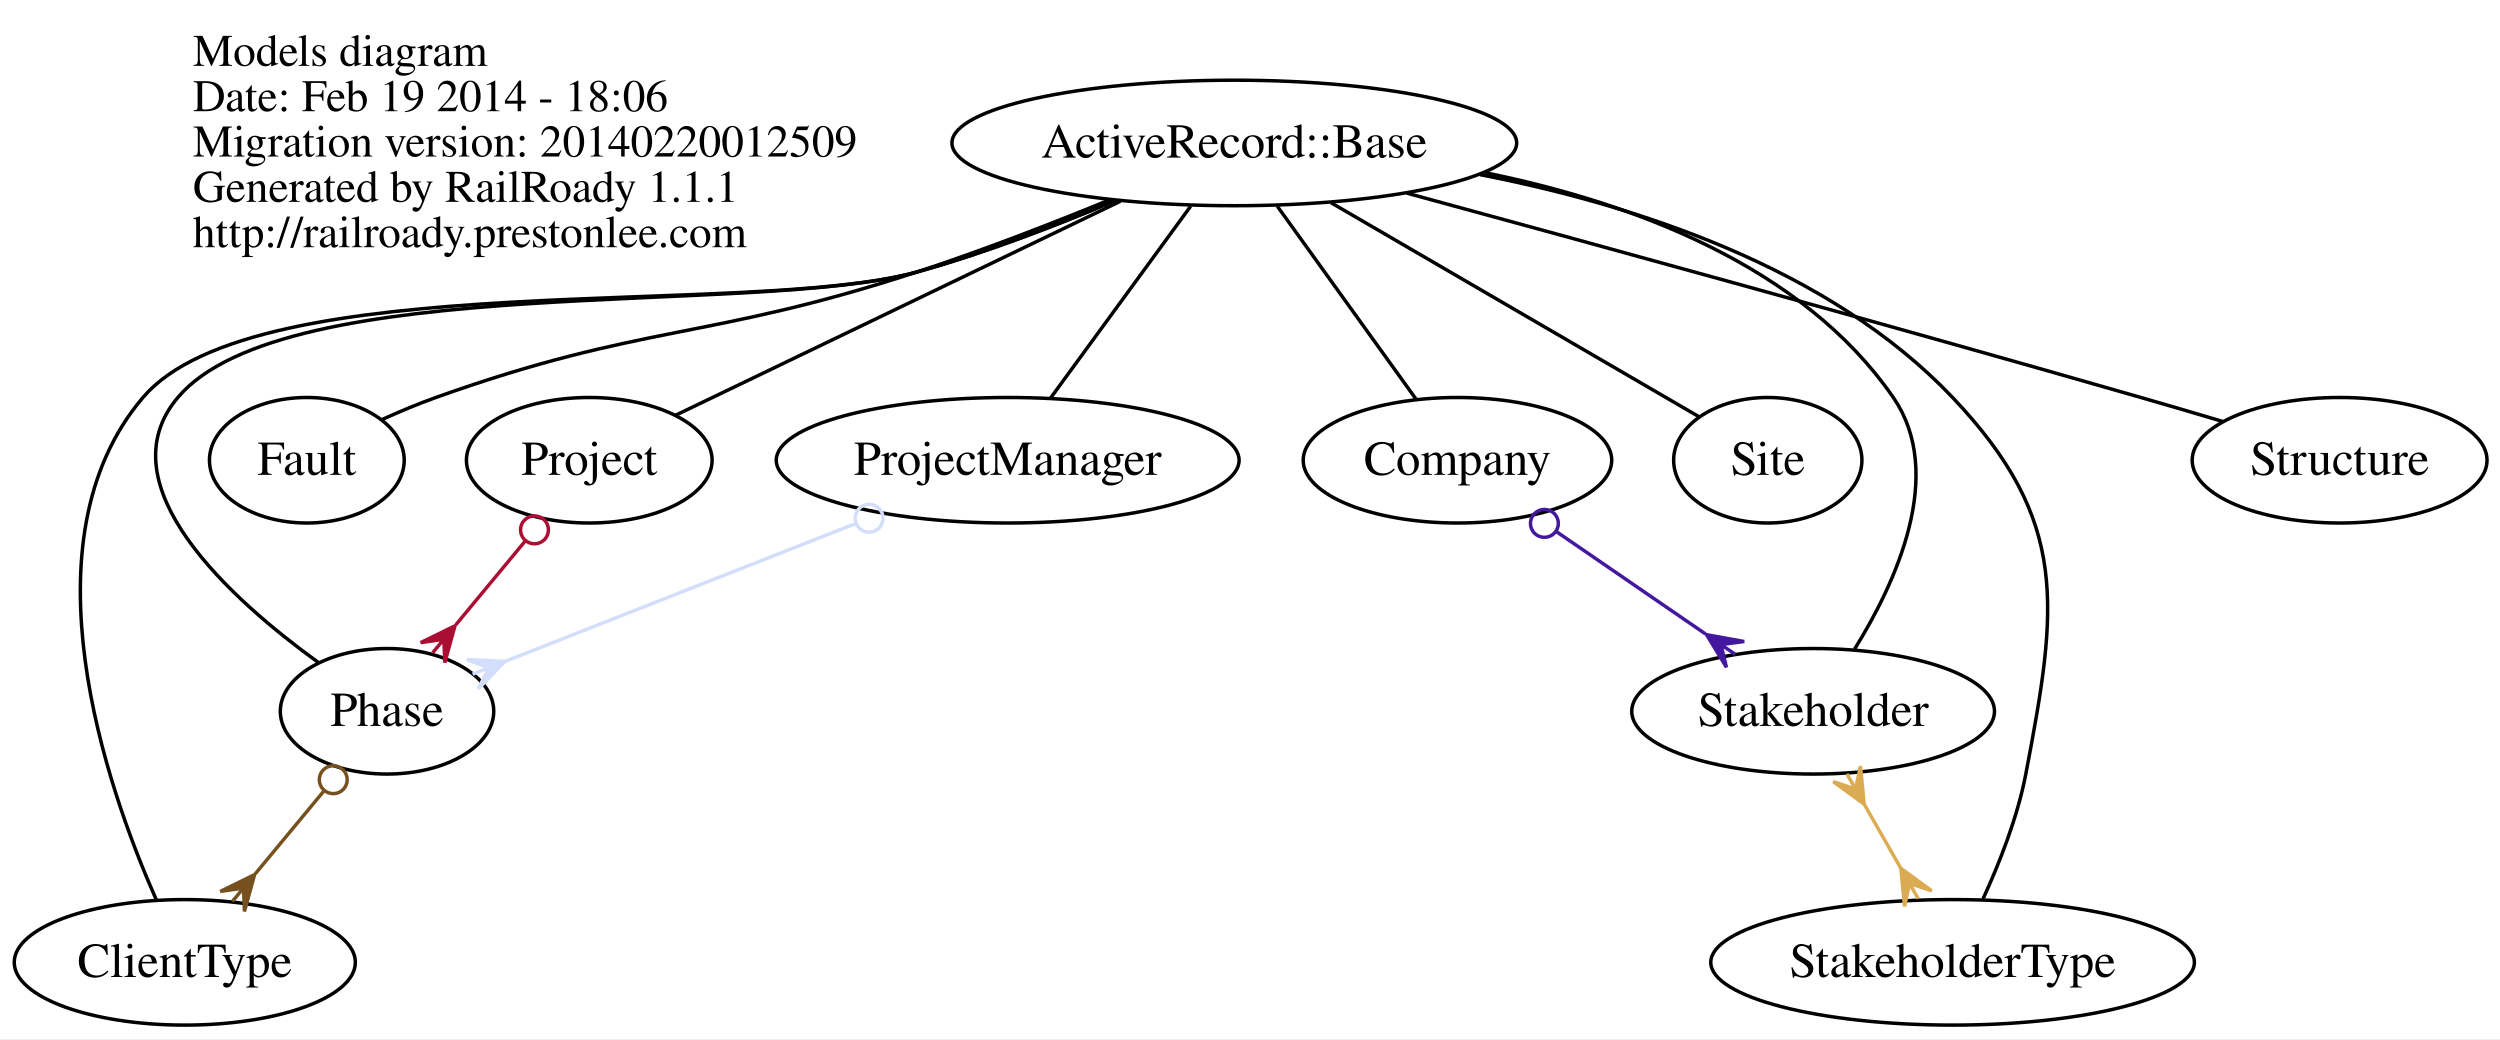
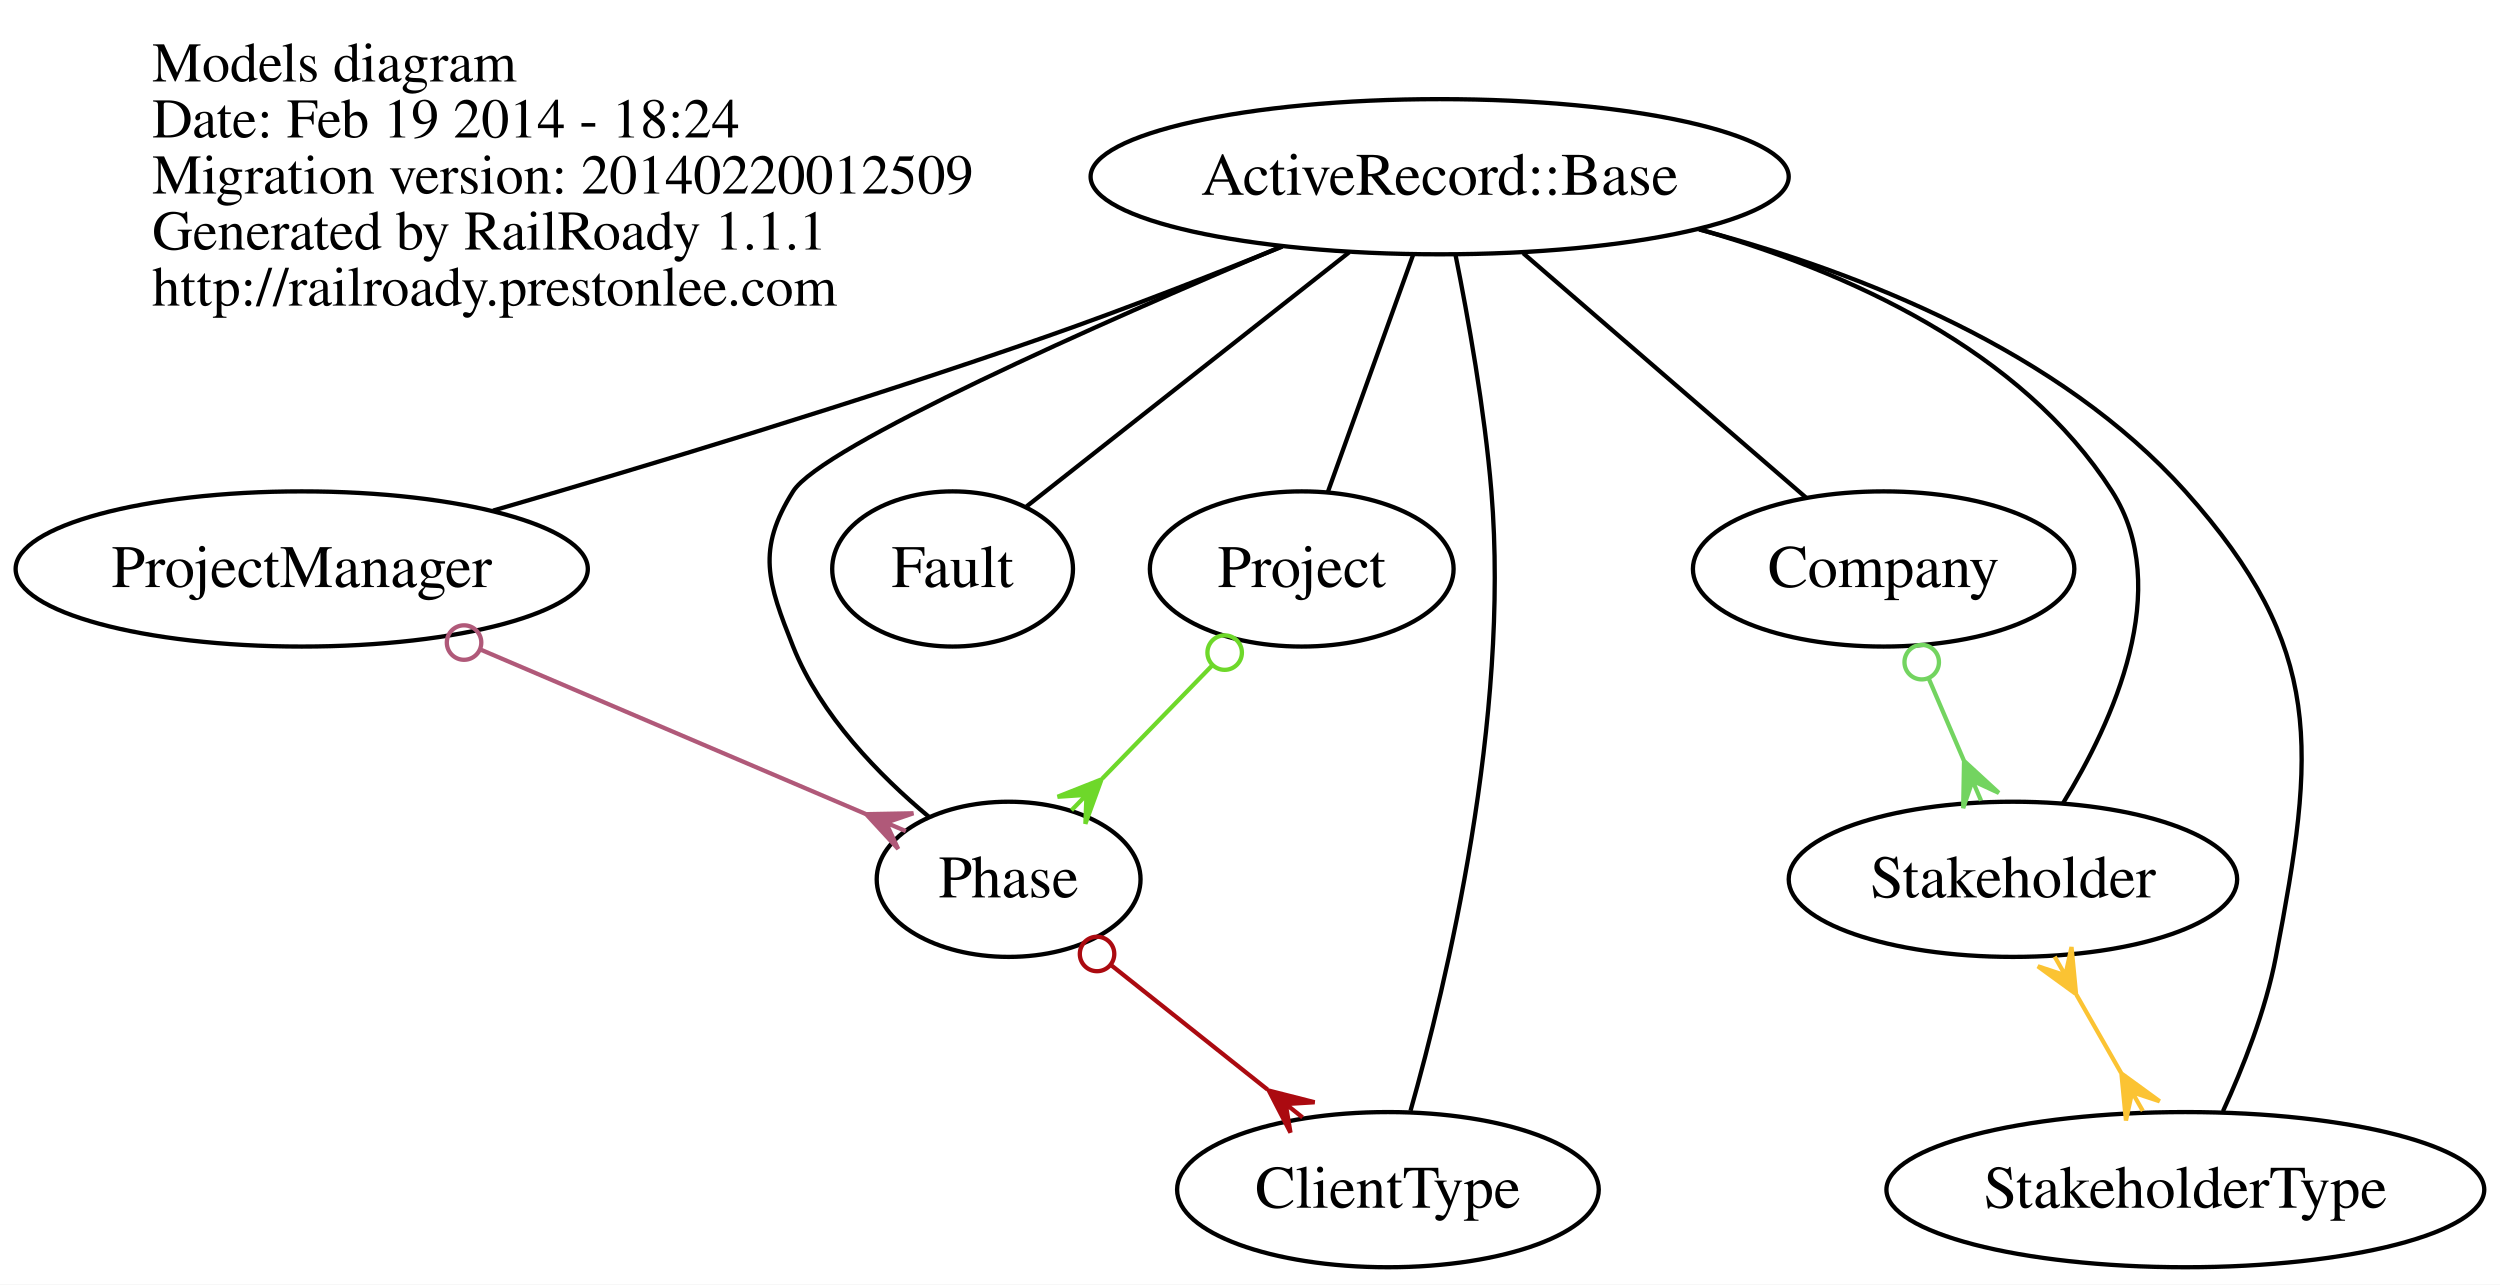
- <svg xmlns="http://www.w3.org/2000/svg" width="717pt" height="298pt" viewBox="0.00 0.00 717.00 298.00">
+ <svg xmlns="http://www.w3.org/2000/svg" width="580pt" height="298pt" viewBox="0.00 0.00 580.00 298.00">
  <g id="graph0" class="graph" transform="scale(1 1) rotate(0) translate(4 294)">
-     <polygon fill="white" stroke="none" points="-4,4 -4,-294 713,-294 713,4 -4,4" />
+     <polygon fill="white" stroke="none" points="-4,4 -4,-294 576,-294 576,4 -4,4" />
    <g id="node1" class="node">
-       <text text-anchor="start" x="51.312" y="-275.1" font-family="Times,serif" font-size="13.00">Models diagram</text>
-       <text text-anchor="start" x="51.312" y="-262.1" font-family="Times,serif" font-size="13.00">Date: Feb 19 2014 - 18:06</text>
-       <text text-anchor="start" x="51.312" y="-249.1" font-family="Times,serif" font-size="13.00">Migration version: 20140220012509</text>
-       <text text-anchor="start" x="51.312" y="-236.1" font-family="Times,serif" font-size="13.00">Generated by RailRoady 1.1.1</text>
-       <text text-anchor="start" x="51.312" y="-223.1" font-family="Times,serif" font-size="13.00">http://railroady.prestonlee.com</text>
+       <text text-anchor="start" x="31.312" y="-275.1" font-family="Times,serif" font-size="13.00">Models diagram</text>
+       <text text-anchor="start" x="31.312" y="-262.1" font-family="Times,serif" font-size="13.00">Date: Feb 19 2014 - 18:24</text>
+       <text text-anchor="start" x="31.312" y="-249.1" font-family="Times,serif" font-size="13.00">Migration version: 20140220012509</text>
+       <text text-anchor="start" x="31.312" y="-236.1" font-family="Times,serif" font-size="13.00">Generated by RailRoady 1.1.1</text>
+       <text text-anchor="start" x="31.312" y="-223.1" font-family="Times,serif" font-size="13.00">http://railroady.prestonlee.com</text>
    </g>
    <g id="node2" class="node">
-       <ellipse fill="none" stroke="black" cx="49" cy="-18" rx="48.916" ry="18" />
-       <text text-anchor="middle" x="49" y="-13.8" font-family="Times,serif" font-size="14.00">ClientType</text>
+       <ellipse fill="none" stroke="black" cx="318" cy="-18" rx="48.916" ry="18" />
+       <text text-anchor="middle" x="318" y="-13.8" font-family="Times,serif" font-size="14.00">ClientType</text>
    </g>
    <g id="node3" class="node">
-       <ellipse fill="none" stroke="black" cx="414" cy="-162" rx="44.244" ry="18" />
-       <text text-anchor="middle" x="414" y="-157.8" font-family="Times,serif" font-size="14.00">Company</text>
+       <ellipse fill="none" stroke="black" cx="433" cy="-162" rx="44.244" ry="18" />
+       <text text-anchor="middle" x="433" y="-157.8" font-family="Times,serif" font-size="14.00">Company</text>
+     </g>
+     <g id="node8" class="node">
+       <ellipse fill="none" stroke="black" cx="463" cy="-90" rx="52.021" ry="18" />
+       <text text-anchor="middle" x="463" y="-85.8" font-family="Times,serif" font-size="14.00">Stakeholder</text>
+     </g>
+     <g id="edge2" class="edge">
+       <path fill="none" stroke="#73d460" d="M443.48,-136.548C446.102,-130.428 448.928,-123.835 451.593,-117.616" />
+       <ellipse fill="none" stroke="#73d460" cx="441.838" cy="-140.378" rx="4" ry="4" />
+       <polygon fill="#73d460" stroke="#73d460" points="451.657,-117.467 459.732,-110.048 453.627,-112.871 455.596,-108.275 455.596,-108.275 455.596,-108.275 453.627,-112.871 451.46,-106.503 451.657,-117.467 451.657,-117.467" />
+     </g>
+     <g id="node4" class="node">
+       <ellipse fill="none" stroke="black" cx="217" cy="-162" rx="27.932" ry="18" />
+       <text text-anchor="middle" x="217" y="-157.8" font-family="Times,serif" font-size="14.00">Fault</text>
+     </g>
+     <g id="node5" class="node">
+       <ellipse fill="none" stroke="black" cx="230" cy="-90" rx="30.607" ry="18" />
+       <text text-anchor="middle" x="230" y="-85.8" font-family="Times,serif" font-size="14.00">Phase</text>
+     </g>
+     <g id="edge5" class="edge">
+       <path fill="none" stroke="#ab0a10" d="M253.896,-69.992C265.07,-61.104 278.447,-50.463 290.083,-41.206" />
+       <ellipse fill="none" stroke="#ab0a10" cx="250.516" cy="-72.68" rx="4" ry="4" />
+       <polygon fill="#ab0a10" stroke="#ab0a10" points="290.367,-40.981 300.994,-38.277 294.28,-37.868 298.193,-34.756 298.193,-34.756 298.193,-34.756 294.28,-37.868 295.391,-31.234 290.367,-40.981 290.367,-40.981" />
+     </g>
+     <g id="node6" class="node">
+       <ellipse fill="none" stroke="black" cx="298" cy="-162" rx="35.234" ry="18" />
+       <text text-anchor="middle" x="298" y="-157.8" font-family="Times,serif" font-size="14.00">Project</text>
+     </g>
+     <g id="edge7" class="edge">
+       <path fill="none" stroke="#6ed82a" d="M277.279,-139.67C269.189,-131.342 259.909,-121.789 251.725,-113.364" />
+       <ellipse fill="none" stroke="#6ed82a" cx="280.121" cy="-142.596" rx="4" ry="4" />
+       <polygon fill="#6ed82a" stroke="#6ed82a" points="251.55,-113.184 247.81,-102.876 248.066,-109.598 244.582,-106.011 244.582,-106.011 244.582,-106.011 248.066,-109.598 241.355,-109.147 251.55,-113.184 251.55,-113.184" />
+     </g>
+     <g id="node7" class="node">
+       <ellipse fill="none" stroke="black" cx="66" cy="-162" rx="66.375" ry="18" />
+       <text text-anchor="middle" x="66" y="-157.8" font-family="Times,serif" font-size="14.00">ProjectManager</text>
+     </g>
+     <g id="edge9" class="edge">
+       <path fill="none" stroke="#b05979" d="M107.668,-143.215C135.314,-131.415 171.104,-116.139 196.82,-105.162" />
+       <ellipse fill="none" stroke="#b05979" cx="103.66" cy="-144.926" rx="4" ry="4" />
+       <polygon fill="#b05979" stroke="#b05979" points="196.948,-105.108 207.911,-105.321 201.546,-103.145 206.145,-101.182 206.145,-101.182 206.145,-101.182 201.546,-103.145 204.378,-97.043 196.948,-105.108 196.948,-105.108" />
    </g>
    <g id="node9" class="node">
-       <ellipse fill="none" stroke="black" cx="516" cy="-90" rx="52.021" ry="18" />
-       <text text-anchor="middle" x="516" y="-85.8" font-family="Times,serif" font-size="14.00">Stakeholder</text>
+       <ellipse fill="none" stroke="black" cx="503" cy="-18" rx="69.35" ry="18" />
+       <text text-anchor="middle" x="503" y="-13.8" font-family="Times,serif" font-size="14.00">StakeholderType</text>
    </g>
-     <g id="edge2" class="edge">
-       <path fill="none" stroke="#44189e" d="M442.322,-141.564C455.626,-132.433 471.517,-121.528 485.129,-112.186" />
-       <ellipse fill="none" stroke="#44189e" cx="438.93" cy="-143.891" rx="4" ry="4" />
-       <polygon fill="#44189e" stroke="#44189e" points="485.449,-111.966 496.241,-110.018 489.572,-109.137 493.694,-106.308 493.694,-106.308 493.694,-106.308 489.572,-109.137 491.148,-102.597 485.449,-111.966 485.449,-111.966" />
-     </g>
-     <g id="node4" class="node">
-       <ellipse fill="none" stroke="black" cx="84" cy="-162" rx="27.932" ry="18" />
-       <text text-anchor="middle" x="84" y="-157.8" font-family="Times,serif" font-size="14.00">Fault</text>
-     </g>
-     <g id="node5" class="node">
-       <ellipse fill="none" stroke="black" cx="107" cy="-90" rx="30.607" ry="18" />
-       <text text-anchor="middle" x="107" y="-85.8" font-family="Times,serif" font-size="14.00">Phase</text>
-     </g>
-     <g id="edge5" class="edge">
-       <path fill="none" stroke="#76511f" d="M88.81,-67.047C82.596,-59.547 75.608,-51.114 69.242,-43.43" />
-       <ellipse fill="none" stroke="#76511f" cx="91.576" cy="-70.385" rx="4" ry="4" />
-       <polygon fill="#76511f" stroke="#76511f" points="69.024,-43.167 66.109,-32.596 65.834,-39.317 62.644,-35.467 62.644,-35.467 62.644,-35.467 65.834,-39.317 59.179,-38.338 69.024,-43.167 69.024,-43.167" />
-     </g>
-     <g id="node6" class="node">
-       <ellipse fill="none" stroke="black" cx="165" cy="-162" rx="35.234" ry="18" />
-       <text text-anchor="middle" x="165" y="-157.8" font-family="Times,serif" font-size="14.00">Project</text>
-     </g>
-     <g id="edge7" class="edge">
-       <path fill="none" stroke="#ab0e33" d="M146.688,-138.9C140.351,-131.251 133.221,-122.646 126.771,-114.862" />
-       <ellipse fill="none" stroke="#ab0e33" cx="149.287" cy="-142.036" rx="4" ry="4" />
-       <polygon fill="#ab0e33" stroke="#ab0e33" points="126.489,-114.521 123.574,-103.95 123.299,-110.671 120.109,-106.821 120.109,-106.821 120.109,-106.821 123.299,-110.671 116.644,-109.692 126.489,-114.521 126.489,-114.521" />
-     </g>
-     <g id="node7" class="node">
-       <ellipse fill="none" stroke="black" cx="285" cy="-162" rx="66.375" ry="18" />
-       <text text-anchor="middle" x="285" y="-157.8" font-family="Times,serif" font-size="14.00">ProjectManager</text>
-     </g>
-     <g id="edge9" class="edge">
-       <path fill="none" stroke="#d3defc" d="M241.367,-143.841C210.461,-131.687 169.592,-115.615 141.075,-104.4" />
-       <ellipse fill="none" stroke="#d3defc" cx="245.257" cy="-145.371" rx="4" ry="4" />
-       <polygon fill="#d3defc" stroke="#d3defc" points="140.846,-104.31 133.187,-96.463 136.193,-102.48 131.54,-100.651 131.54,-100.651 131.54,-100.651 136.193,-102.48 129.893,-104.838 140.846,-104.31 140.846,-104.31" />
-     </g>
-     <g id="node8" class="node">
-       <ellipse fill="none" stroke="black" cx="503" cy="-162" rx="27" ry="18" />
-       <text text-anchor="middle" x="503" y="-157.8" font-family="Times,serif" font-size="14.00">Site</text>
+     <g id="edge11" class="edge">
+       <path fill="none" stroke="#fbc333" d="M477.777,-63.141C481.135,-57.264 484.705,-51.017 488.069,-45.129" />
+       <polygon fill="#fbc333" stroke="#fbc333" points="477.644,-63.373 468.776,-69.822 475.164,-67.714 472.683,-72.055 472.683,-72.055 472.683,-72.055 475.164,-67.714 476.59,-74.288 477.644,-63.373 477.644,-63.373" />
+       <polygon fill="#fbc333" stroke="#fbc333" points="488.167,-44.958 497.036,-38.508 490.648,-40.617 493.128,-36.275 493.128,-36.275 493.128,-36.275 490.648,-40.617 489.221,-34.043 488.167,-44.958 488.167,-44.958" />
    </g>
    <g id="node10" class="node">
-       <ellipse fill="none" stroke="black" cx="556" cy="-18" rx="69.35" ry="18" />
-       <text text-anchor="middle" x="556" y="-13.8" font-family="Times,serif" font-size="14.00">StakeholderType</text>
+       <ellipse fill="none" stroke="black" cx="330" cy="-253" rx="80.982" ry="18" />
+       <text text-anchor="middle" x="330" y="-248.8" font-family="Times,serif" font-size="14.00">ActiveRecord::Base</text>
+     </g>
+     <g id="edge1" class="edge">
+       <path fill="none" stroke="black" d="M333.662,-234.934C336.582,-220.407 340.432,-198.944 342,-180 346.359,-127.333 331.544,-65.702 323.241,-36.305" />
+     </g>
+     <g id="edge3" class="edge">
+       <path fill="none" stroke="black" d="M349.374,-235.26C368.254,-218.945 396.728,-194.342 415.092,-178.474" />
+     </g>
+     <g id="edge4" class="edge">
+       <path fill="none" stroke="black" d="M309.01,-235.468C287.437,-218.477 254.249,-192.337 234.182,-176.533" />
+     </g>
+     <g id="edge6" class="edge">
+       <path fill="none" stroke="black" d="M293.546,-236.915C251.295,-219.066 186.577,-190.452 180,-180 171.479,-166.458 174.093,-158.87 180,-144 186.351,-128.012 200.066,-114.053 211.527,-104.48" />
+     </g>
+     <g id="edge8" class="edge">
+       <path fill="none" stroke="black" d="M323.83,-234.84C318.127,-218.979 309.704,-195.553 304.042,-179.806" />
+     </g>
+     <g id="edge10" class="edge">
+       <path fill="none" stroke="black" d="M293.499,-236.793C276.972,-230.106 257.119,-222.348 239,-216 195.717,-200.835 145.535,-185.729 110.4,-175.547" />
    </g>
    <g id="edge12" class="edge">
-       <path fill="none" stroke="#daab53" d="M530.777,-63.141C534.135,-57.264 537.705,-51.017 541.069,-45.129" />
-       <polygon fill="#daab53" stroke="#daab53" points="530.644,-63.373 521.776,-69.822 528.164,-67.714 525.683,-72.055 525.683,-72.055 525.683,-72.055 528.164,-67.714 529.59,-74.288 530.644,-63.373 530.644,-63.373" />
-       <polygon fill="#daab53" stroke="#daab53" points="541.167,-44.958 550.036,-38.508 543.648,-40.617 546.128,-36.275 546.128,-36.275 546.128,-36.275 543.648,-40.617 542.221,-34.043 541.167,-44.958 541.167,-44.958" />
-     </g>
-     <g id="node11" class="node">
-       <ellipse fill="none" stroke="black" cx="667" cy="-162" rx="42.284" ry="18" />
-       <text text-anchor="middle" x="667" y="-157.8" font-family="Times,serif" font-size="14.00">Structure</text>
-     </g>
-     <g id="node12" class="node">
-       <ellipse fill="none" stroke="black" cx="350" cy="-253" rx="80.982" ry="18" />
-       <text text-anchor="middle" x="350" y="-248.8" font-family="Times,serif" font-size="14.00">ActiveRecord::Base</text>
-     </g>
-     <g id="edge1" class="edge">
-       <path fill="none" stroke="black" d="M316.029,-236.535C299.173,-229.388 278.329,-221.323 259,-216 210.816,-202.73 69.388,-218.063 37,-180 1.943,-138.801 26.566,-68.214 40.808,-35.967" />
-     </g>
-     <g id="edge3" class="edge">
-       <path fill="none" stroke="black" d="M362.34,-234.84C373.818,-218.878 390.806,-195.254 402.131,-179.506" />
-     </g>
-     <g id="edge4" class="edge">
-       <path fill="none" stroke="black" d="M314.494,-236.792C297.821,-229.952 277.571,-222.071 259,-216 198.751,-196.305 180.695,-201.314 121,-180 115.94,-178.193 110.624,-175.961 105.649,-173.715" />
-     </g>
-     <g id="edge6" class="edge">
-       <path fill="none" stroke="black" d="M316.011,-236.598C299.151,-229.465 278.309,-221.395 259,-216 212.977,-203.141 77.832,-216.508 47,-180 25.719,-154.8 62.548,-121.901 87.305,-103.996" />
-     </g>
-     <g id="edge8" class="edge">
-       <path fill="none" stroke="black" d="M317.352,-236.293C280.839,-218.728 222.521,-190.672 189.638,-174.853" />
-     </g>
-     <g id="edge10" class="edge">
-       <path fill="none" stroke="black" d="M337.467,-234.84C325.884,-218.979 308.774,-195.553 297.274,-179.806" />
-     </g>
-     <g id="edge11" class="edge">
-       <path fill="none" stroke="black" d="M377.707,-235.883C408.192,-218.15 456.417,-190.097 483.278,-174.472" />
+       <path fill="none" stroke="black" d="M390.195,-240.808C424.584,-230.997 464.94,-212.915 486,-180 500.364,-157.55 486.2,-126.516 474.615,-107.651" />
    </g>
    <g id="edge13" class="edge">
-       <path fill="none" stroke="black" d="M422.034,-244.453C463.646,-235.978 512.799,-218.019 539,-180 554.123,-158.055 539.728,-126.867 527.89,-107.834" />
-     </g>
-     <g id="edge14" class="edge">
-       <path fill="none" stroke="black" d="M420.471,-243.912C465.024,-235.228 520.665,-217.238 556,-180 589.658,-144.528 586.169,-120.032 577,-72 574.625,-59.556 569.375,-46.306 564.718,-36.167" />
-     </g>
-     <g id="edge15" class="edge">
-       <path fill="none" stroke="black" d="M399.442,-238.62C451.807,-224.375 536.853,-201.034 610,-180 617.642,-177.803 625.843,-175.389 633.577,-173.088" />
+       <path fill="none" stroke="black" d="M390.196,-240.771C427.545,-230.821 473.817,-212.603 503,-180 535.613,-143.565 533.169,-120.032 524,-72 521.625,-59.556 516.375,-46.306 511.718,-36.167" />
    </g>
  </g>
</svg>
